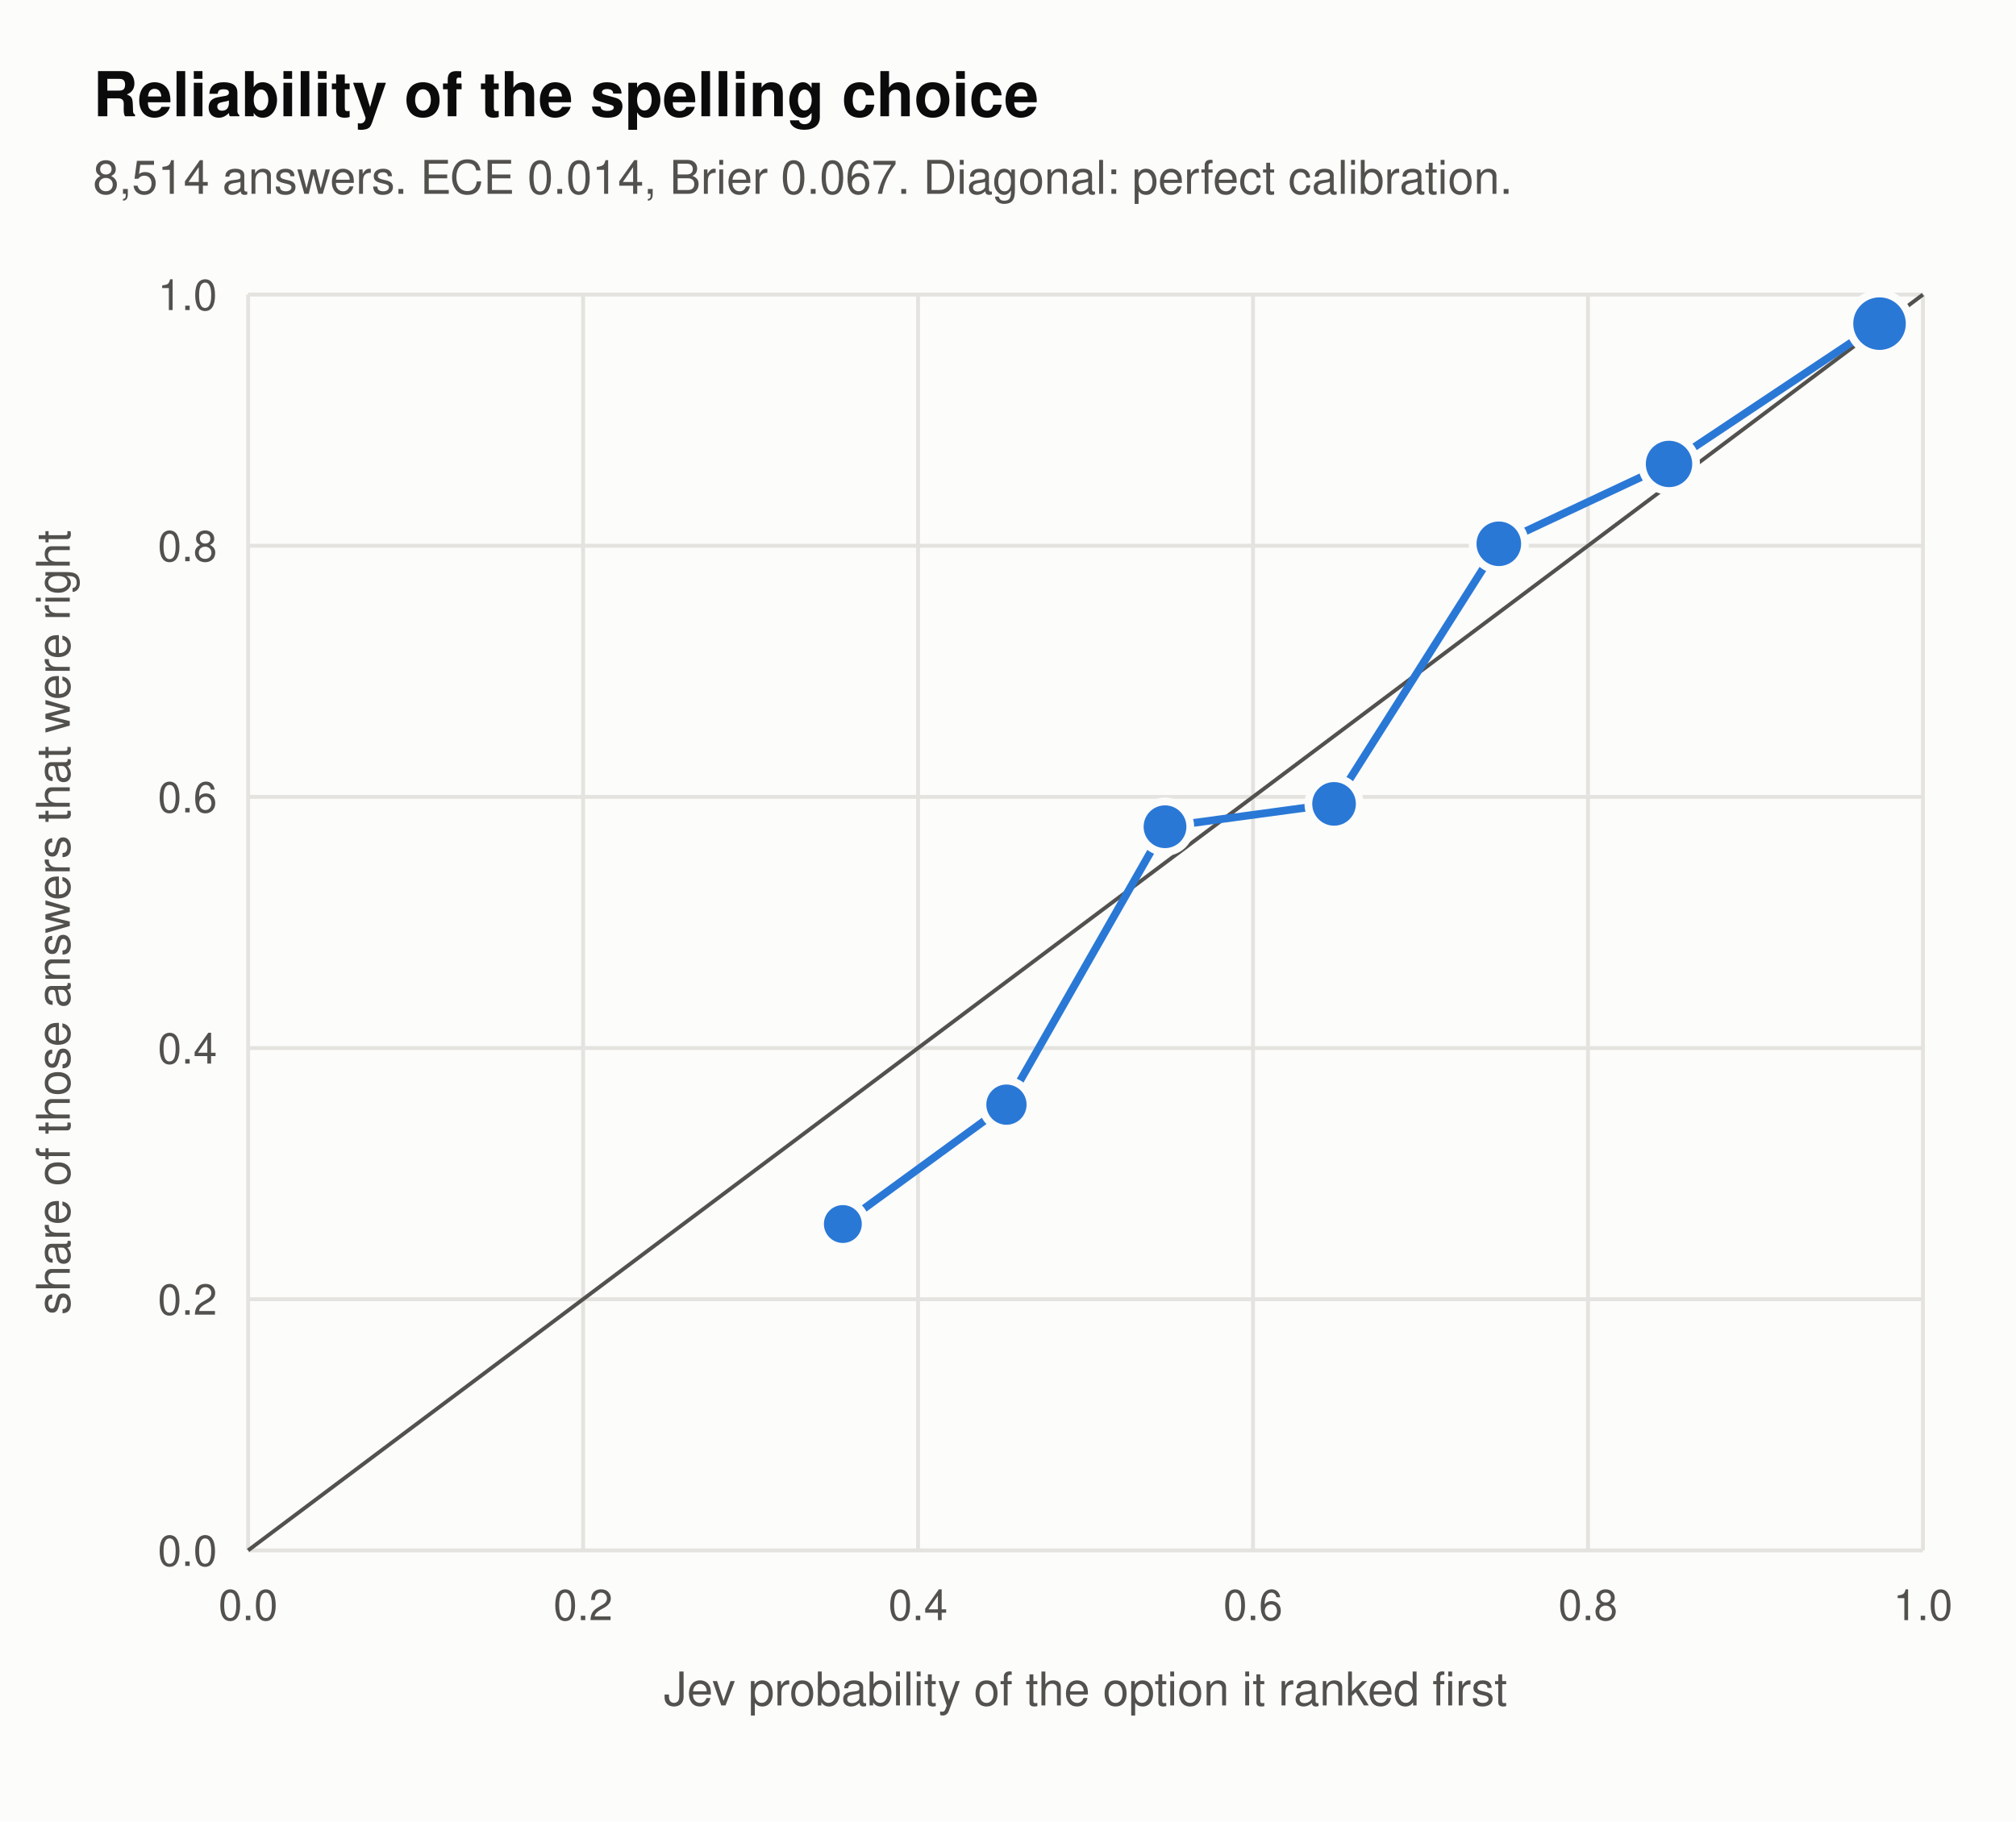
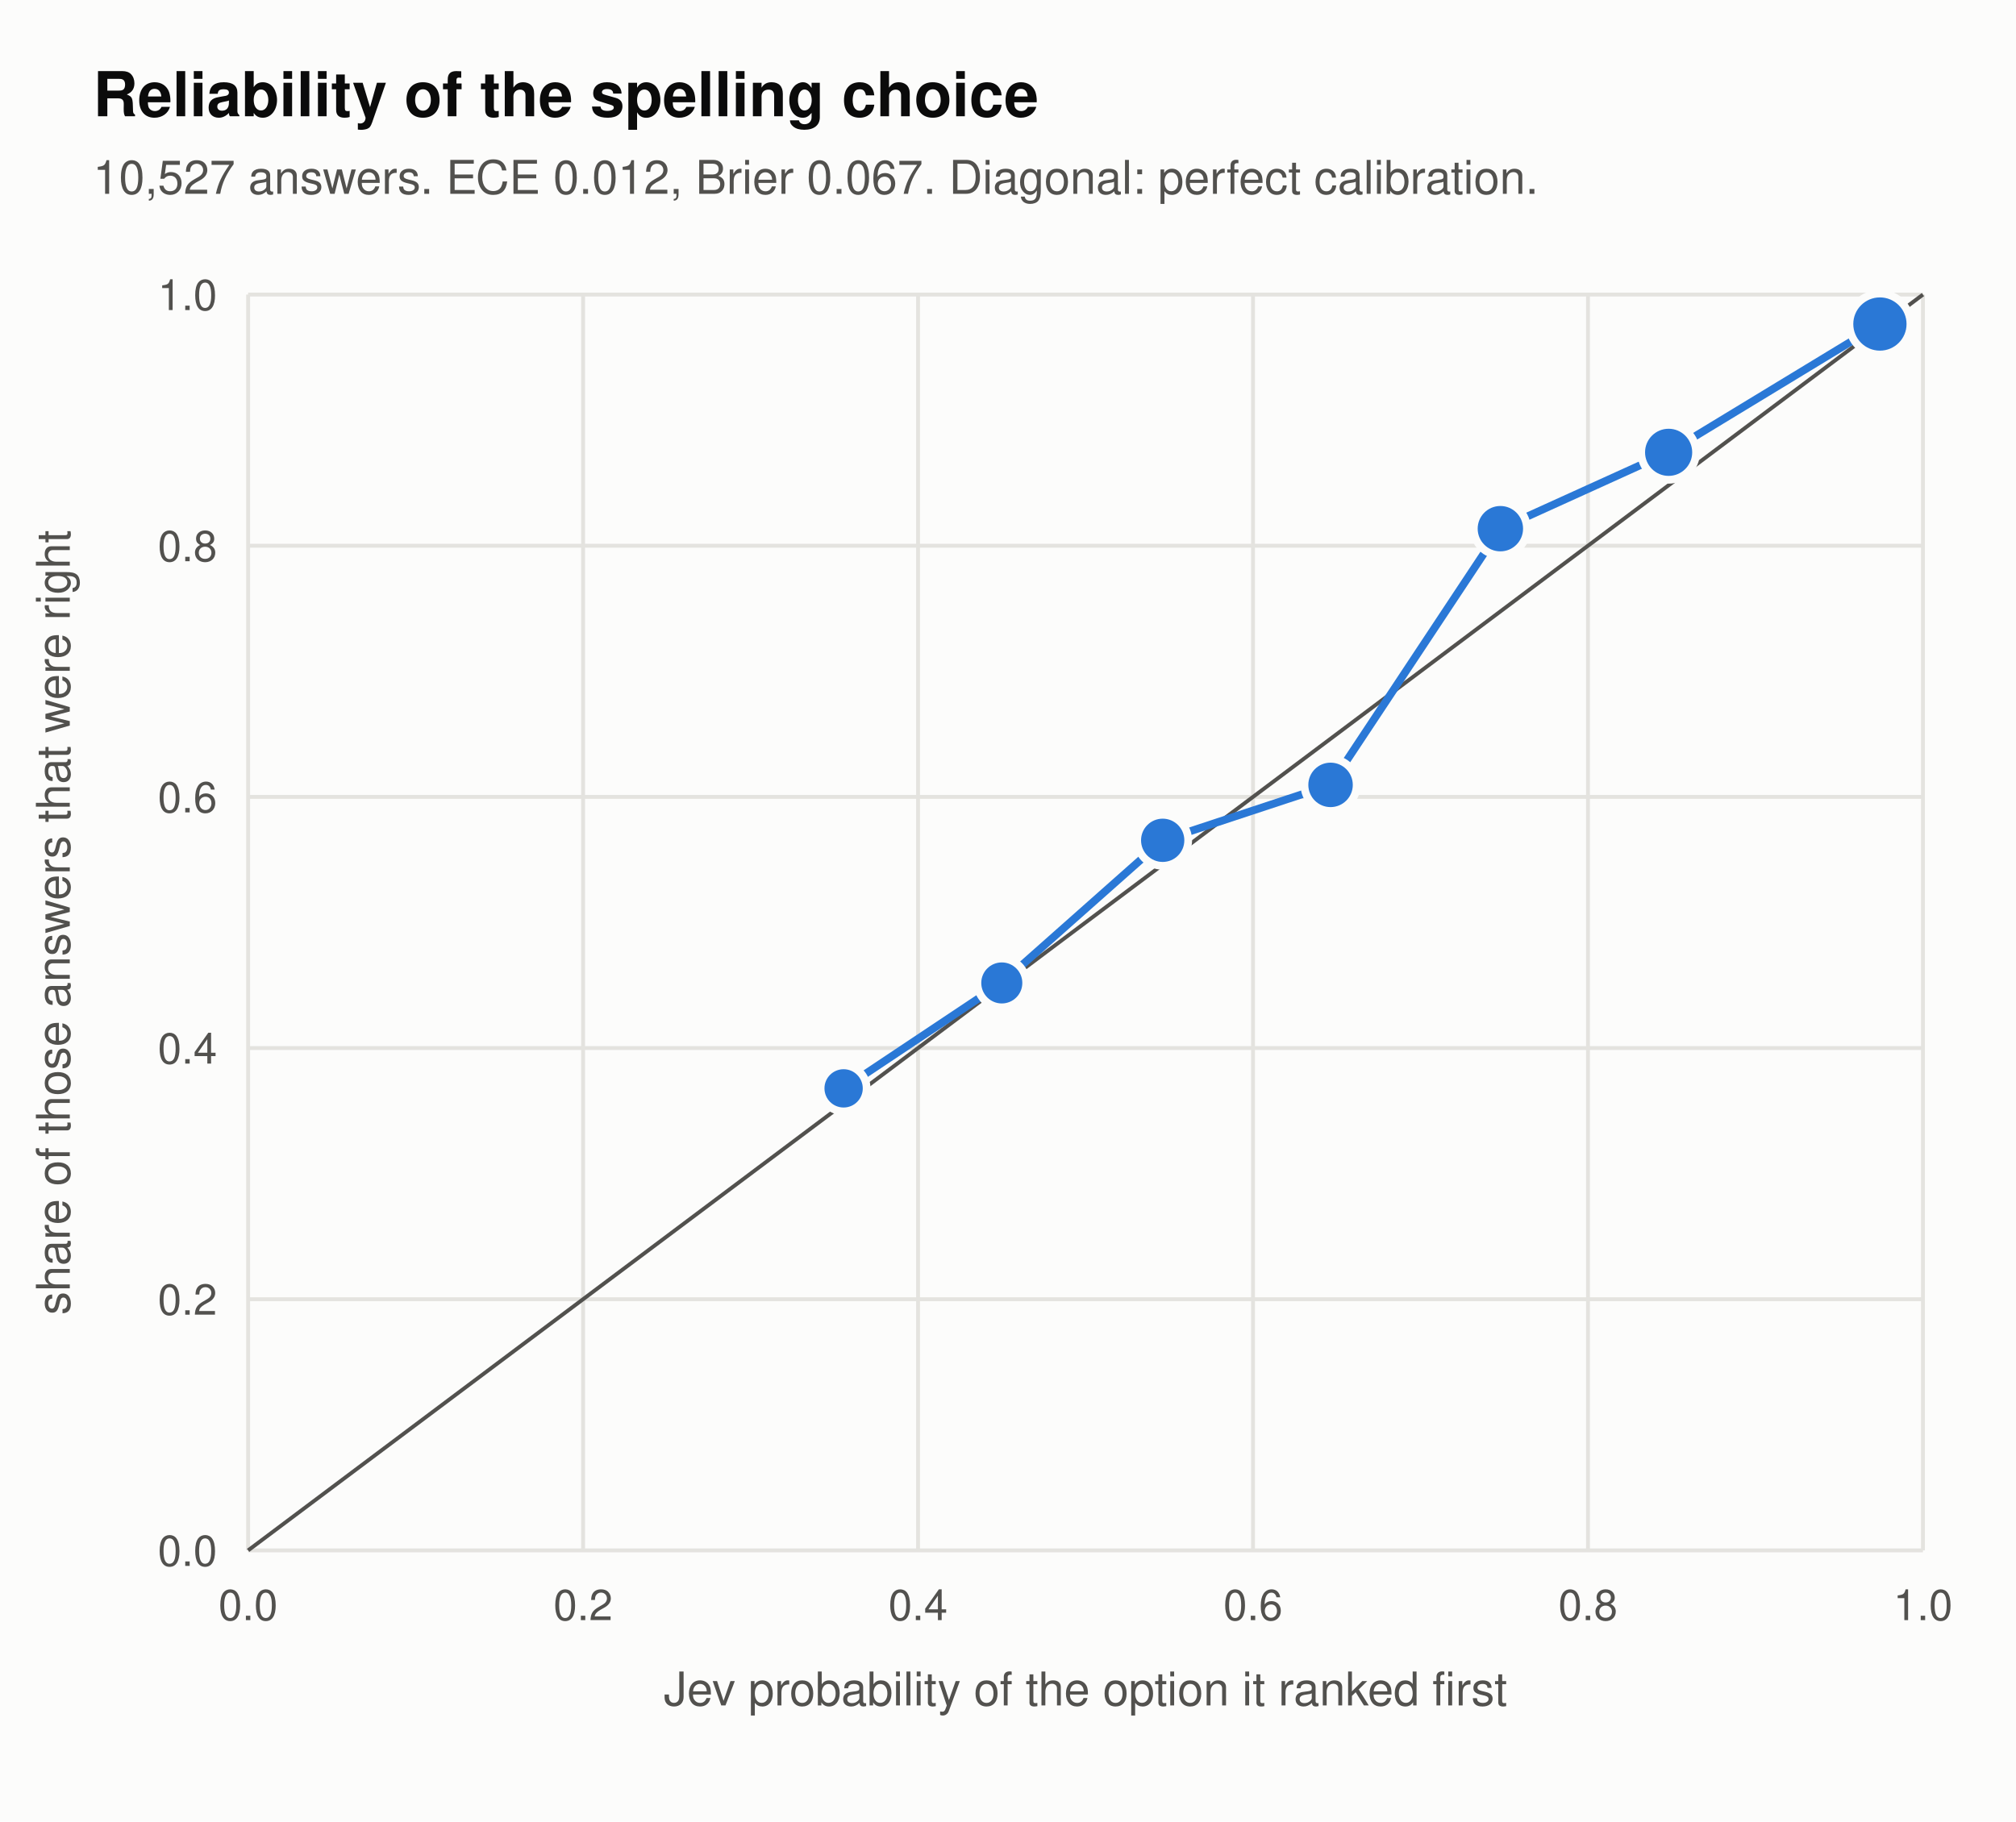
<svg xmlns="http://www.w3.org/2000/svg" width="520" height="470" viewBox="0 0 520 470" role="img" font-family="-apple-system, 'Segoe UI', Helvetica, Arial, sans-serif">
  <rect width="520" height="470" fill="#fcfcfb" />
  <text x="24.0" y="30.0" font-size="16" fill="#0b0b0b" font-weight="600">Reliability of the spelling choice</text>
-   <text x="24.0" y="50.0" font-size="12" fill="#52514e">8,514 answers. ECE 0.014, Brier 0.067. Diagonal: perfect calibration.</text>
+   <text x="24.0" y="50.0" font-size="12" fill="#52514e">10,527 answers. ECE 0.012, Brier 0.067. Diagonal: perfect calibration.</text>
  <line x1="64.0" y1="400.0" x2="496.0" y2="400.0" stroke="#e4e3df" stroke-width="1" />
  <line x1="64.0" y1="76.0" x2="64.0" y2="400.0" stroke="#e4e3df" stroke-width="1" />
  <text x="56.0" y="404.0" font-size="11" fill="#52514e" text-anchor="end">0.0</text>
  <text x="64.0" y="418.0" font-size="11" fill="#52514e" text-anchor="middle">0.0</text>
  <line x1="64.0" y1="335.2" x2="496.0" y2="335.2" stroke="#e4e3df" stroke-width="1" />
  <line x1="150.4" y1="76.0" x2="150.4" y2="400.0" stroke="#e4e3df" stroke-width="1" />
  <text x="56.0" y="339.2" font-size="11" fill="#52514e" text-anchor="end">0.2</text>
  <text x="150.4" y="418.0" font-size="11" fill="#52514e" text-anchor="middle">0.2</text>
  <line x1="64.0" y1="270.4" x2="496.0" y2="270.4" stroke="#e4e3df" stroke-width="1" />
  <line x1="236.8" y1="76.0" x2="236.8" y2="400.0" stroke="#e4e3df" stroke-width="1" />
  <text x="56.0" y="274.4" font-size="11" fill="#52514e" text-anchor="end">0.4</text>
  <text x="236.8" y="418.0" font-size="11" fill="#52514e" text-anchor="middle">0.4</text>
  <line x1="64.0" y1="205.6" x2="496.0" y2="205.6" stroke="#e4e3df" stroke-width="1" />
  <line x1="323.2" y1="76.0" x2="323.2" y2="400.0" stroke="#e4e3df" stroke-width="1" />
  <text x="56.0" y="209.6" font-size="11" fill="#52514e" text-anchor="end">0.6</text>
  <text x="323.2" y="418.0" font-size="11" fill="#52514e" text-anchor="middle">0.6</text>
  <line x1="64.0" y1="140.8" x2="496.0" y2="140.8" stroke="#e4e3df" stroke-width="1" />
  <line x1="409.6" y1="76.0" x2="409.6" y2="400.0" stroke="#e4e3df" stroke-width="1" />
  <text x="56.0" y="144.8" font-size="11" fill="#52514e" text-anchor="end">0.8</text>
  <text x="409.6" y="418.0" font-size="11" fill="#52514e" text-anchor="middle">0.8</text>
  <line x1="64.0" y1="76.0" x2="496.0" y2="76.0" stroke="#e4e3df" stroke-width="1" />
  <line x1="496.0" y1="76.0" x2="496.0" y2="400.0" stroke="#e4e3df" stroke-width="1" />
  <text x="56.0" y="80.0" font-size="11" fill="#52514e" text-anchor="end">1.0</text>
  <text x="496.0" y="418.0" font-size="11" fill="#52514e" text-anchor="middle">1.0</text>
  <line x1="64.0" y1="400.0" x2="496.0" y2="76.0" stroke="#52514e" stroke-width="1" />
  <text x="280.0" y="440.0" font-size="12" fill="#52514e" text-anchor="middle">Jev probability of the option it ranked first</text>
  <text transform="translate(18 238) rotate(-90)" font-size="12" fill="#52514e" text-anchor="middle">share of those answers that were right</text>
-   <path d="M217.4,315.8L259.6,285.0L300.5,213.3L344.1,207.4L386.6,140.3L430.5,119.7L484.8,83.5" fill="none" stroke="#2a78d6" stroke-width="2" stroke-linejoin="round" stroke-linecap="round" />
-   <circle cx="217.4" cy="315.8" r="5.886" fill="#2a78d6" stroke="#fcfcfb" stroke-width="2" />
-   <circle cx="259.6" cy="285.0" r="6.19" fill="#2a78d6" stroke="#fcfcfb" stroke-width="2" />
-   <circle cx="300.5" cy="213.3" r="6.516" fill="#2a78d6" stroke="#fcfcfb" stroke-width="2" />
-   <circle cx="344.1" cy="207.4" r="6.627" fill="#2a78d6" stroke="#fcfcfb" stroke-width="2" />
-   <circle cx="386.6" cy="140.3" r="6.751" fill="#2a78d6" stroke="#fcfcfb" stroke-width="2" />
-   <circle cx="430.5" cy="119.7" r="6.984" fill="#2a78d6" stroke="#fcfcfb" stroke-width="2" />
-   <circle cx="484.8" cy="83.5" r="7.778" fill="#2a78d6" stroke="#fcfcfb" stroke-width="2" />
+   <path d="M217.6,280.8L258.4,253.6L299.9,216.8L343.2,202.5L387.0,136.4L430.4,116.7L484.9,83.6" fill="none" stroke="#2a78d6" stroke-width="2" stroke-linejoin="round" stroke-linecap="round" />
+   <circle cx="217.6" cy="280.8" r="5.94" fill="#2a78d6" stroke="#fcfcfb" stroke-width="2" />
+   <circle cx="258.4" cy="253.6" r="6.294" fill="#2a78d6" stroke="#fcfcfb" stroke-width="2" />
+   <circle cx="299.9" cy="216.8" r="6.582" fill="#2a78d6" stroke="#fcfcfb" stroke-width="2" />
+   <circle cx="343.2" cy="202.5" r="6.735" fill="#2a78d6" stroke="#fcfcfb" stroke-width="2" />
+   <circle cx="387.0" cy="136.4" r="6.853" fill="#2a78d6" stroke="#fcfcfb" stroke-width="2" />
+   <circle cx="430.4" cy="116.7" r="7.08" fill="#2a78d6" stroke="#fcfcfb" stroke-width="2" />
+   <circle cx="484.9" cy="83.6" r="7.869" fill="#2a78d6" stroke="#fcfcfb" stroke-width="2" />
</svg>
